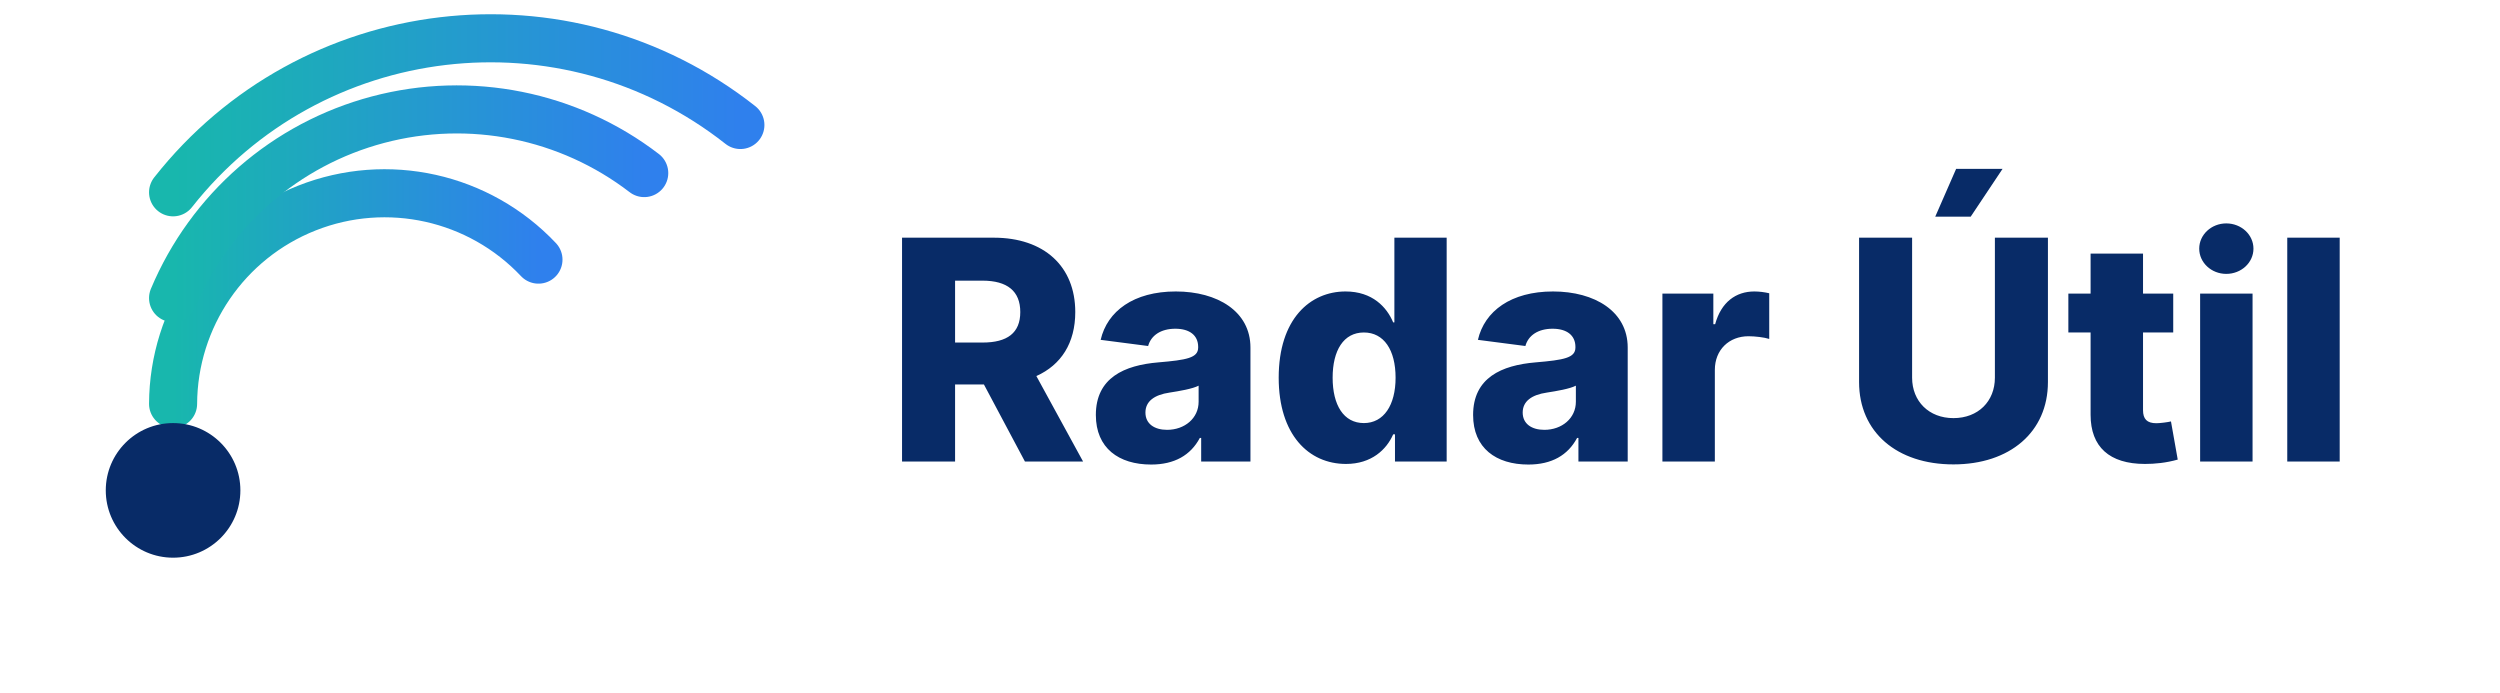
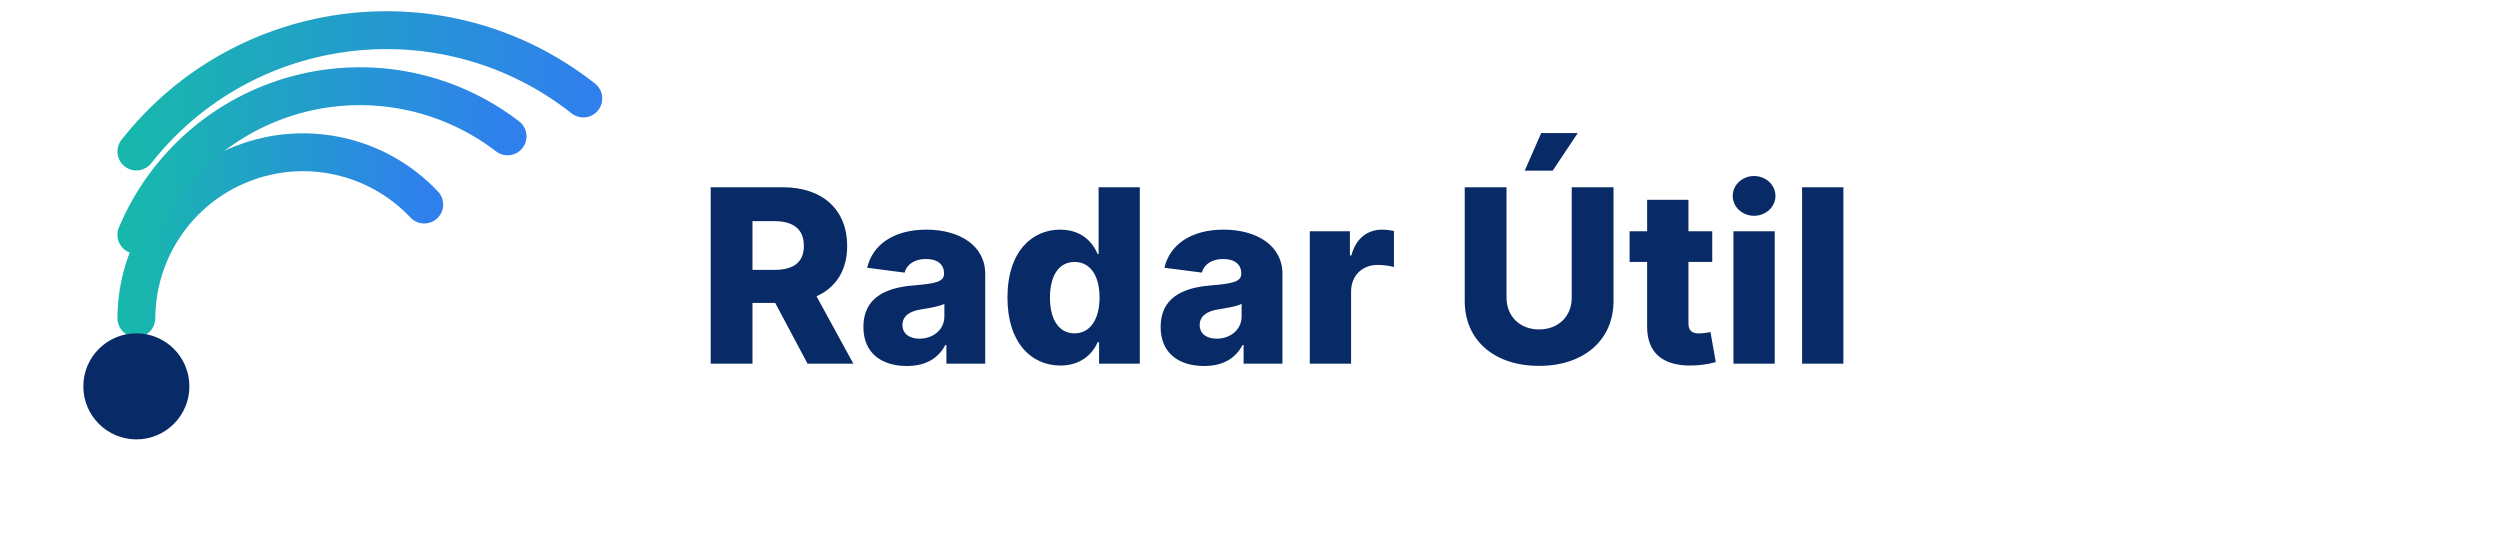
- <svg xmlns="http://www.w3.org/2000/svg" viewBox="0 0 260 72" role="img" aria-labelledby="title">
+ <svg xmlns="http://www.w3.org/2000/svg" viewBox="0 0 330 72" role="img" aria-labelledby="title">
  <defs>
    <linearGradient id="g" x1="0" x2="1">
      <stop stop-color="#18b7ad" />
      <stop offset="1" stop-color="#2f80ed" />
    </linearGradient>
  </defs>
  <g fill="none" stroke="url(#g)" stroke-width="5" stroke-linecap="round">
    <path d="M18 42a22 22 0 0 1 38-15" />
    <path d="M18 31a32 32 0 0 1 49-13" />
    <path d="M18 20A42 42 0 0 1 77 13" />
  </g>
  <circle cx="18" cy="51" r="7" fill="#082b67" />
  <text x="92" y="48" font-family="Inter,Arial,sans-serif" font-size="32" font-weight="800" fill="#082b67">Radar Útil</text>
</svg>
